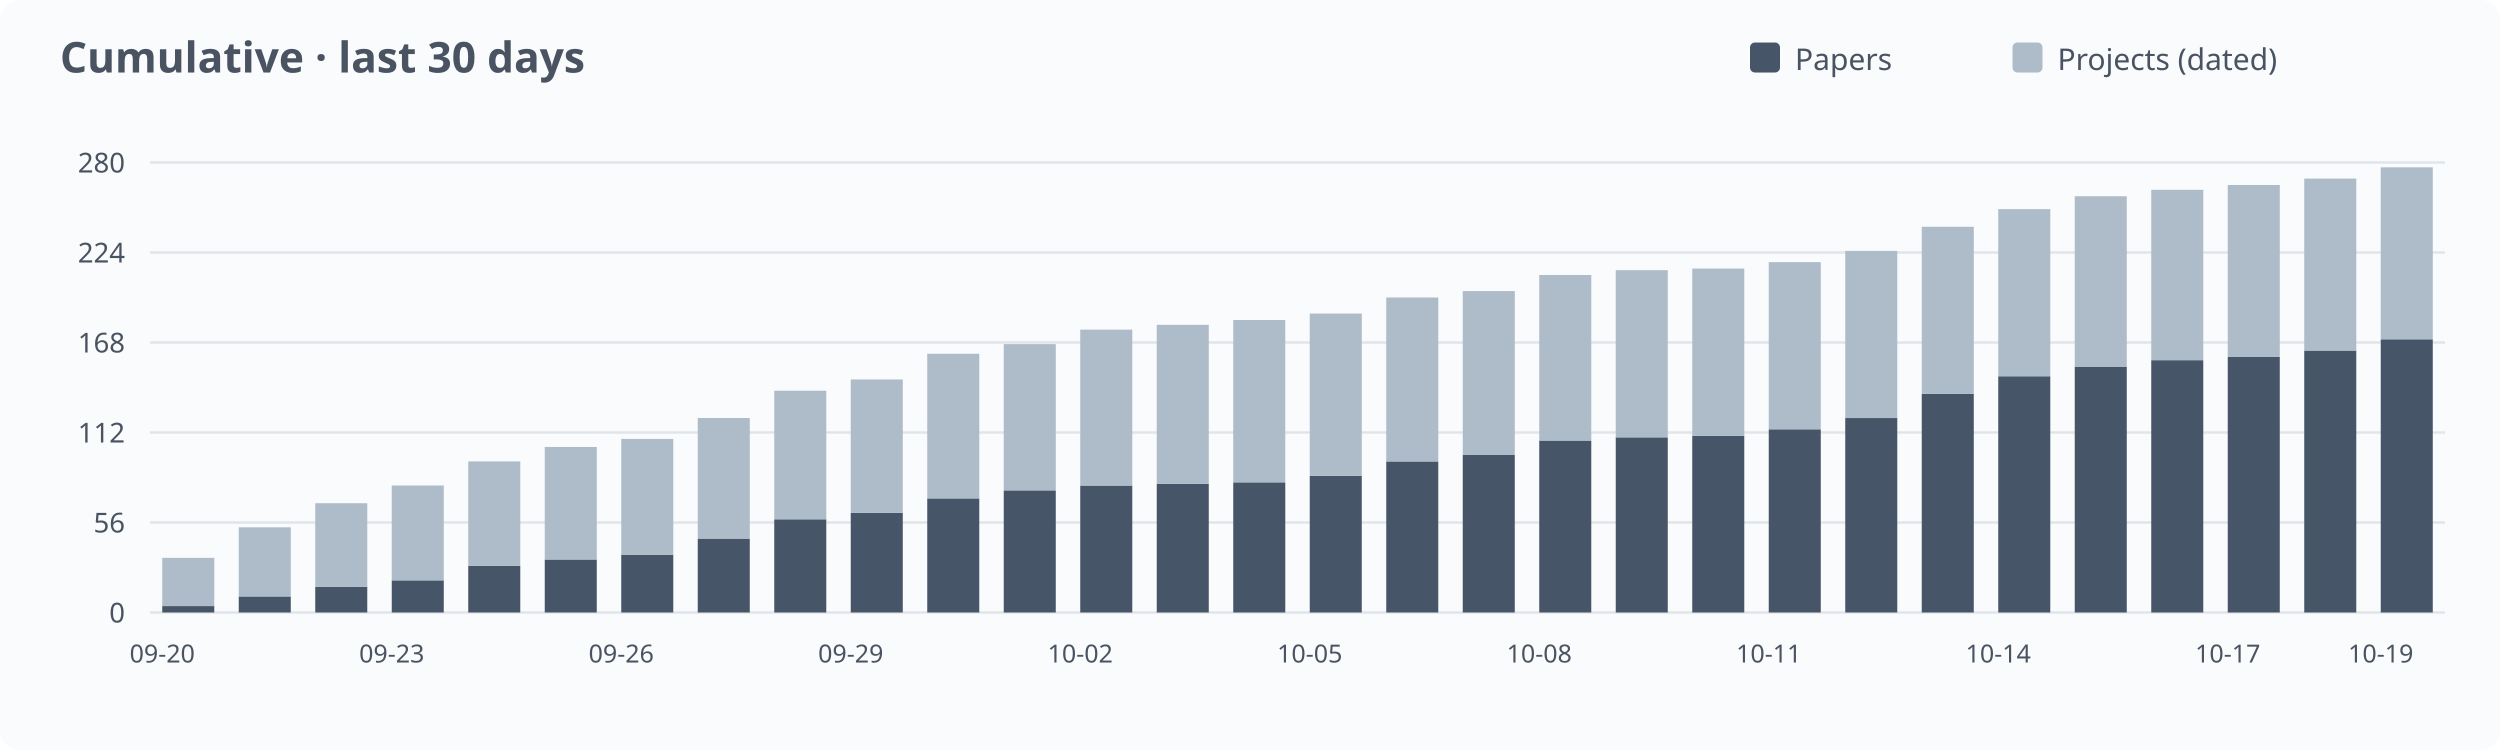
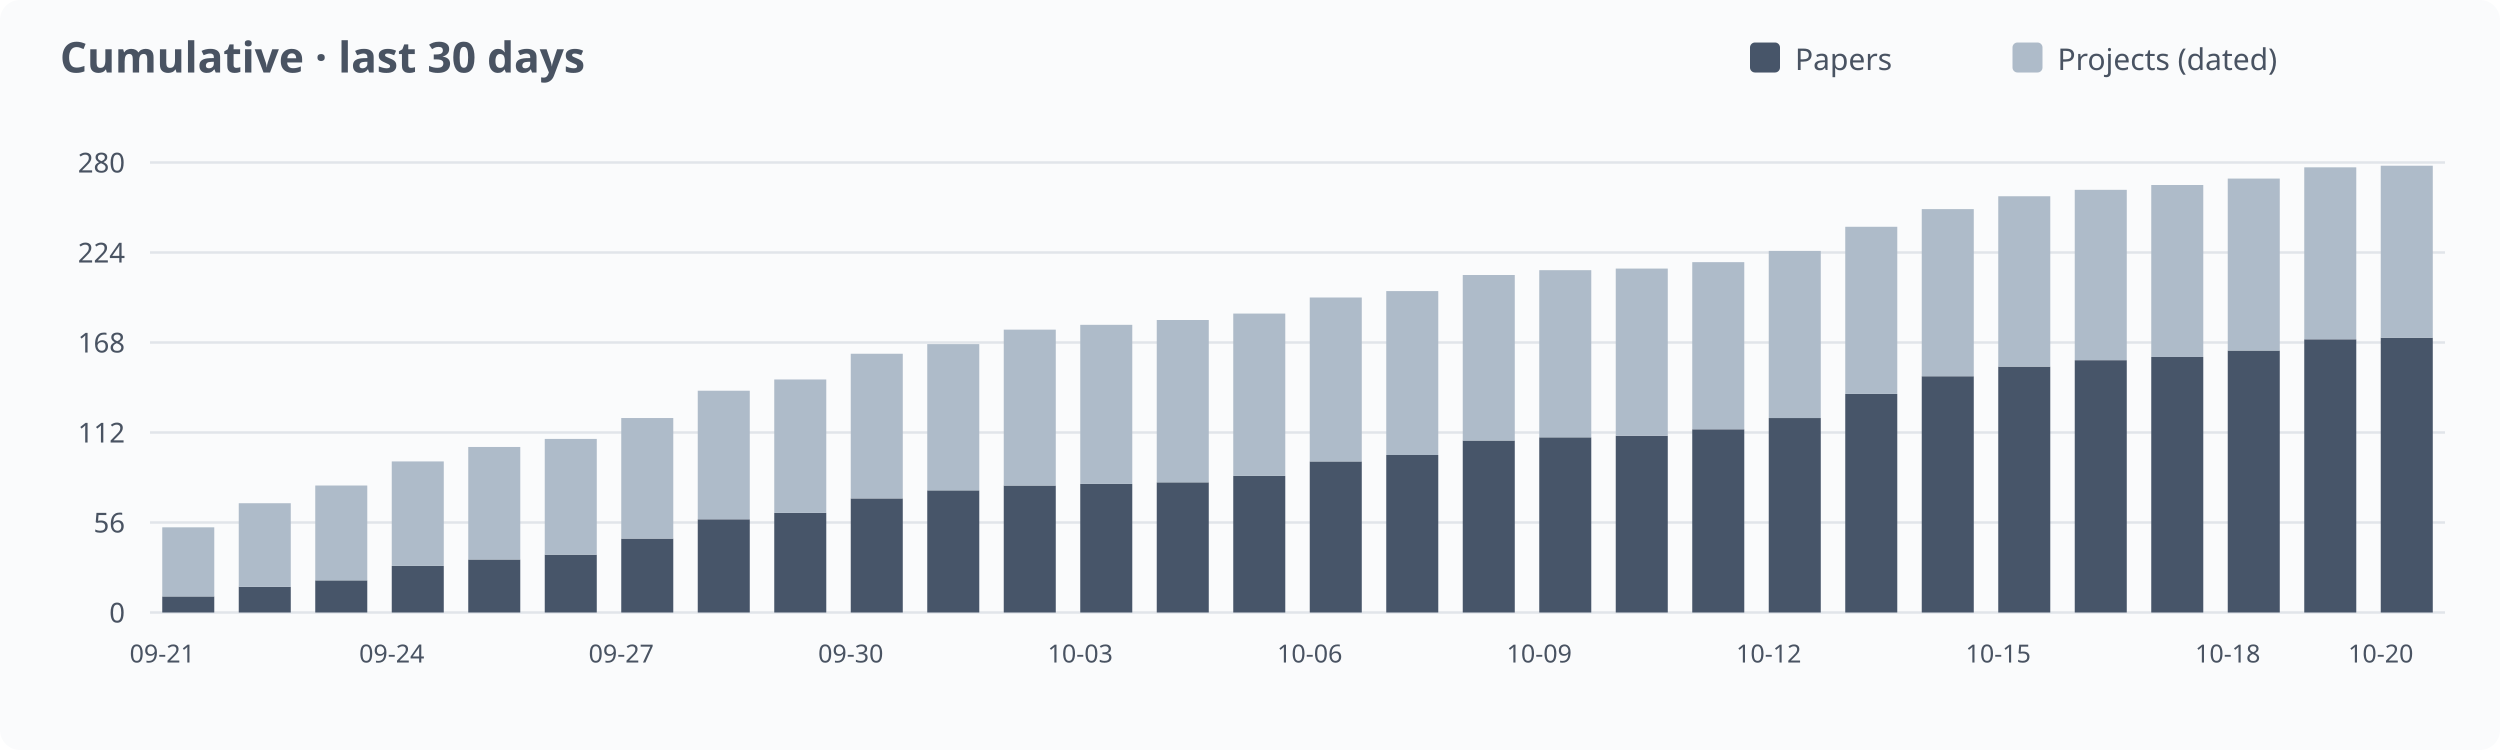
<svg xmlns="http://www.w3.org/2000/svg" width="1000" height="300" viewBox="0 0 1000 300" role="img" aria-labelledby="title desc">
  <rect width="100%" height="100%" rx="8" fill="#fafbfc" />
  <g font-family="system-ui,sans-serif" fill="#495362">
    <text x="24" y="29" font-size="17" font-weight="600">Cumulative · last 30 days</text>
    <rect x="700" y="17" width="12" height="12" rx="2" fill="#475569" />
    <text x="718" y="28" font-size="12">Papers</text>
    <rect x="805" y="17" width="12" height="12" rx="2" fill="#aebbc9" />
    <text x="823" y="28" font-size="12">Projects (dated)</text>
    <path d="M60 245.0H978" stroke="#e1e5ea" />
    <text x="50" y="249.0" text-anchor="end" font-size="11">0</text>
    <path d="M60 209.0H978" stroke="#e1e5ea" />
    <text x="50" y="213.0" text-anchor="end" font-size="11">56</text>
    <path d="M60 173.0H978" stroke="#e1e5ea" />
    <text x="50" y="177.0" text-anchor="end" font-size="11">112</text>
    <path d="M60 137.0H978" stroke="#e1e5ea" />
    <text x="50" y="141.0" text-anchor="end" font-size="11">168</text>
    <path d="M60 101.0H978" stroke="#e1e5ea" />
    <text x="50" y="105.0" text-anchor="end" font-size="11">224</text>
    <path d="M60 65.0H978" stroke="#e1e5ea" />
    <text x="50" y="69.0" text-anchor="end" font-size="11">280</text>
-     <rect x="64.90" y="242.43" width="20.81" height="2.57" fill="#475569" />
-     <rect x="64.90" y="223.14" width="20.81" height="19.29" fill="#aebbc9" />
-     <text x="64.90" y="265" text-anchor="middle" font-size="10">09-20</text>
-     <rect x="95.50" y="238.57" width="20.81" height="6.43" fill="#475569" />
-     <rect x="95.50" y="210.93" width="20.81" height="27.64" fill="#aebbc9" />
-     <rect x="126.10" y="234.71" width="20.81" height="10.29" fill="#475569" />
-     <rect x="126.10" y="201.29" width="20.81" height="33.43" fill="#aebbc9" />
-     <rect x="156.70" y="232.14" width="20.81" height="12.86" fill="#475569" />
-     <rect x="156.70" y="194.21" width="20.81" height="37.93" fill="#aebbc9" />
-     <text x="156.70" y="265" text-anchor="middle" font-size="10">09-23</text>
-     <rect x="187.30" y="226.36" width="20.81" height="18.64" fill="#475569" />
-     <rect x="187.30" y="184.57" width="20.81" height="41.79" fill="#aebbc9" />
-     <rect x="217.90" y="223.79" width="20.81" height="21.21" fill="#475569" />
-     <rect x="217.90" y="178.79" width="20.81" height="45.00" fill="#aebbc9" />
-     <rect x="248.50" y="221.86" width="20.81" height="23.14" fill="#475569" />
-     <rect x="248.50" y="175.57" width="20.81" height="46.29" fill="#aebbc9" />
-     <text x="248.50" y="265" text-anchor="middle" font-size="10">09-26</text>
-     <rect x="279.10" y="215.43" width="20.81" height="29.57" fill="#475569" />
-     <rect x="279.10" y="167.21" width="20.81" height="48.21" fill="#aebbc9" />
-     <rect x="309.70" y="207.71" width="20.81" height="37.29" fill="#475569" />
-     <rect x="309.70" y="156.29" width="20.81" height="51.43" fill="#aebbc9" />
-     <rect x="340.30" y="205.14" width="20.81" height="39.86" fill="#475569" />
-     <rect x="340.30" y="151.79" width="20.81" height="53.36" fill="#aebbc9" />
-     <text x="340.30" y="265" text-anchor="middle" font-size="10">09-29</text>
-     <rect x="370.90" y="199.36" width="20.81" height="45.64" fill="#475569" />
-     <rect x="370.90" y="141.50" width="20.81" height="57.86" fill="#aebbc9" />
-     <rect x="401.50" y="196.14" width="20.81" height="48.86" fill="#475569" />
-     <rect x="401.50" y="137.64" width="20.81" height="58.50" fill="#aebbc9" />
-     <rect x="432.10" y="194.21" width="20.81" height="50.79" fill="#475569" />
-     <rect x="432.10" y="131.86" width="20.81" height="62.36" fill="#aebbc9" />
-     <text x="432.10" y="265" text-anchor="middle" font-size="10">10-02</text>
-     <rect x="462.70" y="193.57" width="20.81" height="51.43" fill="#475569" />
-     <rect x="462.70" y="129.93" width="20.81" height="63.64" fill="#aebbc9" />
-     <rect x="493.30" y="192.93" width="20.81" height="52.07" fill="#475569" />
-     <rect x="493.30" y="128.00" width="20.81" height="64.93" fill="#aebbc9" />
-     <rect x="523.90" y="190.36" width="20.81" height="54.64" fill="#475569" />
-     <rect x="523.90" y="125.43" width="20.81" height="64.93" fill="#aebbc9" />
-     <text x="523.90" y="265" text-anchor="middle" font-size="10">10-05</text>
-     <rect x="554.50" y="184.57" width="20.81" height="60.43" fill="#475569" />
-     <rect x="554.50" y="119.00" width="20.81" height="65.57" fill="#aebbc9" />
-     <rect x="585.10" y="182.00" width="20.81" height="63.00" fill="#475569" />
-     <rect x="585.10" y="116.43" width="20.81" height="65.57" fill="#aebbc9" />
-     <rect x="615.70" y="176.21" width="20.81" height="68.79" fill="#475569" />
-     <rect x="615.70" y="110.00" width="20.81" height="66.21" fill="#aebbc9" />
-     <text x="615.70" y="265" text-anchor="middle" font-size="10">10-08</text>
-     <rect x="646.30" y="174.93" width="20.81" height="70.07" fill="#475569" />
-     <rect x="646.30" y="108.07" width="20.81" height="66.86" fill="#aebbc9" />
-     <rect x="676.90" y="174.29" width="20.81" height="70.71" fill="#475569" />
-     <rect x="676.90" y="107.43" width="20.81" height="66.86" fill="#aebbc9" />
-     <rect x="707.50" y="171.71" width="20.81" height="73.29" fill="#475569" />
-     <rect x="707.50" y="104.86" width="20.81" height="66.86" fill="#aebbc9" />
-     <text x="707.50" y="265" text-anchor="middle" font-size="10">10-11</text>
-     <rect x="738.10" y="167.21" width="20.81" height="77.79" fill="#475569" />
-     <rect x="738.10" y="100.36" width="20.81" height="66.86" fill="#aebbc9" />
-     <rect x="768.70" y="157.57" width="20.81" height="87.43" fill="#475569" />
-     <rect x="768.70" y="90.71" width="20.81" height="66.86" fill="#aebbc9" />
-     <rect x="799.30" y="150.50" width="20.81" height="94.50" fill="#475569" />
-     <rect x="799.30" y="83.64" width="20.81" height="66.86" fill="#aebbc9" />
-     <text x="799.30" y="265" text-anchor="middle" font-size="10">10-14</text>
-     <rect x="829.90" y="146.64" width="20.81" height="98.36" fill="#475569" />
-     <rect x="829.90" y="78.50" width="20.81" height="68.14" fill="#aebbc9" />
-     <rect x="860.50" y="144.07" width="20.81" height="100.93" fill="#475569" />
-     <rect x="860.50" y="75.93" width="20.81" height="68.14" fill="#aebbc9" />
-     <rect x="891.10" y="142.79" width="20.81" height="102.21" fill="#475569" />
-     <rect x="891.10" y="74.00" width="20.81" height="68.79" fill="#aebbc9" />
-     <text x="891.10" y="265" text-anchor="middle" font-size="10">10-17</text>
-     <rect x="921.70" y="140.21" width="20.81" height="104.79" fill="#475569" />
-     <rect x="921.70" y="71.43" width="20.81" height="68.79" fill="#aebbc9" />
-     <rect x="952.30" y="135.71" width="20.81" height="109.29" fill="#475569" />
-     <rect x="952.30" y="66.93" width="20.81" height="68.79" fill="#aebbc9" />
-     <text x="952.30" y="265" text-anchor="middle" font-size="10">10-19</text>
+     <rect x="64.90" y="238.57" width="20.81" height="6.43" fill="#475569" />
+     <rect x="64.90" y="210.93" width="20.81" height="27.64" fill="#aebbc9" />
+     <text x="64.90" y="265" text-anchor="middle" font-size="10">09-21</text>
+     <rect x="95.50" y="234.71" width="20.81" height="10.29" fill="#475569" />
+     <rect x="95.50" y="201.29" width="20.81" height="33.43" fill="#aebbc9" />
+     <rect x="126.10" y="232.14" width="20.81" height="12.86" fill="#475569" />
+     <rect x="126.10" y="194.21" width="20.81" height="37.93" fill="#aebbc9" />
+     <rect x="156.70" y="226.36" width="20.81" height="18.64" fill="#475569" />
+     <rect x="156.70" y="184.57" width="20.81" height="41.79" fill="#aebbc9" />
+     <text x="156.70" y="265" text-anchor="middle" font-size="10">09-24</text>
+     <rect x="187.30" y="223.79" width="20.81" height="21.21" fill="#475569" />
+     <rect x="187.30" y="178.79" width="20.81" height="45.00" fill="#aebbc9" />
+     <rect x="217.90" y="221.86" width="20.81" height="23.14" fill="#475569" />
+     <rect x="217.90" y="175.57" width="20.81" height="46.29" fill="#aebbc9" />
+     <rect x="248.50" y="215.43" width="20.81" height="29.57" fill="#475569" />
+     <rect x="248.50" y="167.21" width="20.81" height="48.21" fill="#aebbc9" />
+     <text x="248.50" y="265" text-anchor="middle" font-size="10">09-27</text>
+     <rect x="279.10" y="207.71" width="20.81" height="37.29" fill="#475569" />
+     <rect x="279.10" y="156.29" width="20.81" height="51.43" fill="#aebbc9" />
+     <rect x="309.70" y="205.14" width="20.81" height="39.86" fill="#475569" />
+     <rect x="309.70" y="151.79" width="20.81" height="53.36" fill="#aebbc9" />
+     <rect x="340.30" y="199.36" width="20.81" height="45.64" fill="#475569" />
+     <rect x="340.30" y="141.50" width="20.81" height="57.86" fill="#aebbc9" />
+     <text x="340.30" y="265" text-anchor="middle" font-size="10">09-30</text>
+     <rect x="370.90" y="196.14" width="20.81" height="48.86" fill="#475569" />
+     <rect x="370.90" y="137.64" width="20.81" height="58.50" fill="#aebbc9" />
+     <rect x="401.50" y="194.21" width="20.81" height="50.79" fill="#475569" />
+     <rect x="401.50" y="131.86" width="20.81" height="62.36" fill="#aebbc9" />
+     <rect x="432.10" y="193.57" width="20.81" height="51.43" fill="#475569" />
+     <rect x="432.10" y="129.93" width="20.81" height="63.64" fill="#aebbc9" />
+     <text x="432.10" y="265" text-anchor="middle" font-size="10">10-03</text>
+     <rect x="462.70" y="192.93" width="20.81" height="52.07" fill="#475569" />
+     <rect x="462.70" y="128.00" width="20.81" height="64.93" fill="#aebbc9" />
+     <rect x="493.30" y="190.36" width="20.81" height="54.64" fill="#475569" />
+     <rect x="493.30" y="125.43" width="20.81" height="64.93" fill="#aebbc9" />
+     <rect x="523.90" y="184.57" width="20.81" height="60.43" fill="#475569" />
+     <rect x="523.90" y="119.00" width="20.81" height="65.57" fill="#aebbc9" />
+     <text x="523.90" y="265" text-anchor="middle" font-size="10">10-06</text>
+     <rect x="554.50" y="182.00" width="20.81" height="63.00" fill="#475569" />
+     <rect x="554.50" y="116.43" width="20.81" height="65.57" fill="#aebbc9" />
+     <rect x="585.10" y="176.21" width="20.81" height="68.79" fill="#475569" />
+     <rect x="585.10" y="110.00" width="20.81" height="66.21" fill="#aebbc9" />
+     <rect x="615.70" y="174.93" width="20.81" height="70.07" fill="#475569" />
+     <rect x="615.70" y="108.07" width="20.81" height="66.86" fill="#aebbc9" />
+     <text x="615.70" y="265" text-anchor="middle" font-size="10">10-09</text>
+     <rect x="646.30" y="174.29" width="20.81" height="70.71" fill="#475569" />
+     <rect x="646.30" y="107.43" width="20.81" height="66.86" fill="#aebbc9" />
+     <rect x="676.90" y="171.71" width="20.81" height="73.29" fill="#475569" />
+     <rect x="676.90" y="104.86" width="20.81" height="66.86" fill="#aebbc9" />
+     <rect x="707.50" y="167.21" width="20.81" height="77.79" fill="#475569" />
+     <rect x="707.50" y="100.36" width="20.81" height="66.86" fill="#aebbc9" />
+     <text x="707.50" y="265" text-anchor="middle" font-size="10">10-12</text>
+     <rect x="738.10" y="157.57" width="20.81" height="87.43" fill="#475569" />
+     <rect x="738.10" y="90.71" width="20.81" height="66.86" fill="#aebbc9" />
+     <rect x="768.70" y="150.50" width="20.81" height="94.50" fill="#475569" />
+     <rect x="768.70" y="83.64" width="20.81" height="66.86" fill="#aebbc9" />
+     <rect x="799.30" y="146.64" width="20.81" height="98.36" fill="#475569" />
+     <rect x="799.30" y="78.50" width="20.81" height="68.14" fill="#aebbc9" />
+     <text x="799.30" y="265" text-anchor="middle" font-size="10">10-15</text>
+     <rect x="829.90" y="144.07" width="20.81" height="100.93" fill="#475569" />
+     <rect x="829.90" y="75.93" width="20.81" height="68.14" fill="#aebbc9" />
+     <rect x="860.50" y="142.79" width="20.81" height="102.21" fill="#475569" />
+     <rect x="860.50" y="74.00" width="20.81" height="68.79" fill="#aebbc9" />
+     <rect x="891.10" y="140.21" width="20.81" height="104.79" fill="#475569" />
+     <rect x="891.10" y="71.43" width="20.81" height="68.79" fill="#aebbc9" />
+     <text x="891.10" y="265" text-anchor="middle" font-size="10">10-18</text>
+     <rect x="921.70" y="135.71" width="20.81" height="109.29" fill="#475569" />
+     <rect x="921.70" y="66.93" width="20.81" height="68.79" fill="#aebbc9" />
+     <rect x="952.30" y="135.07" width="20.81" height="109.93" fill="#475569" />
+     <rect x="952.30" y="66.29" width="20.81" height="68.79" fill="#aebbc9" />
+     <text x="952.30" y="265" text-anchor="middle" font-size="10">10-20</text>
  </g>
</svg>
